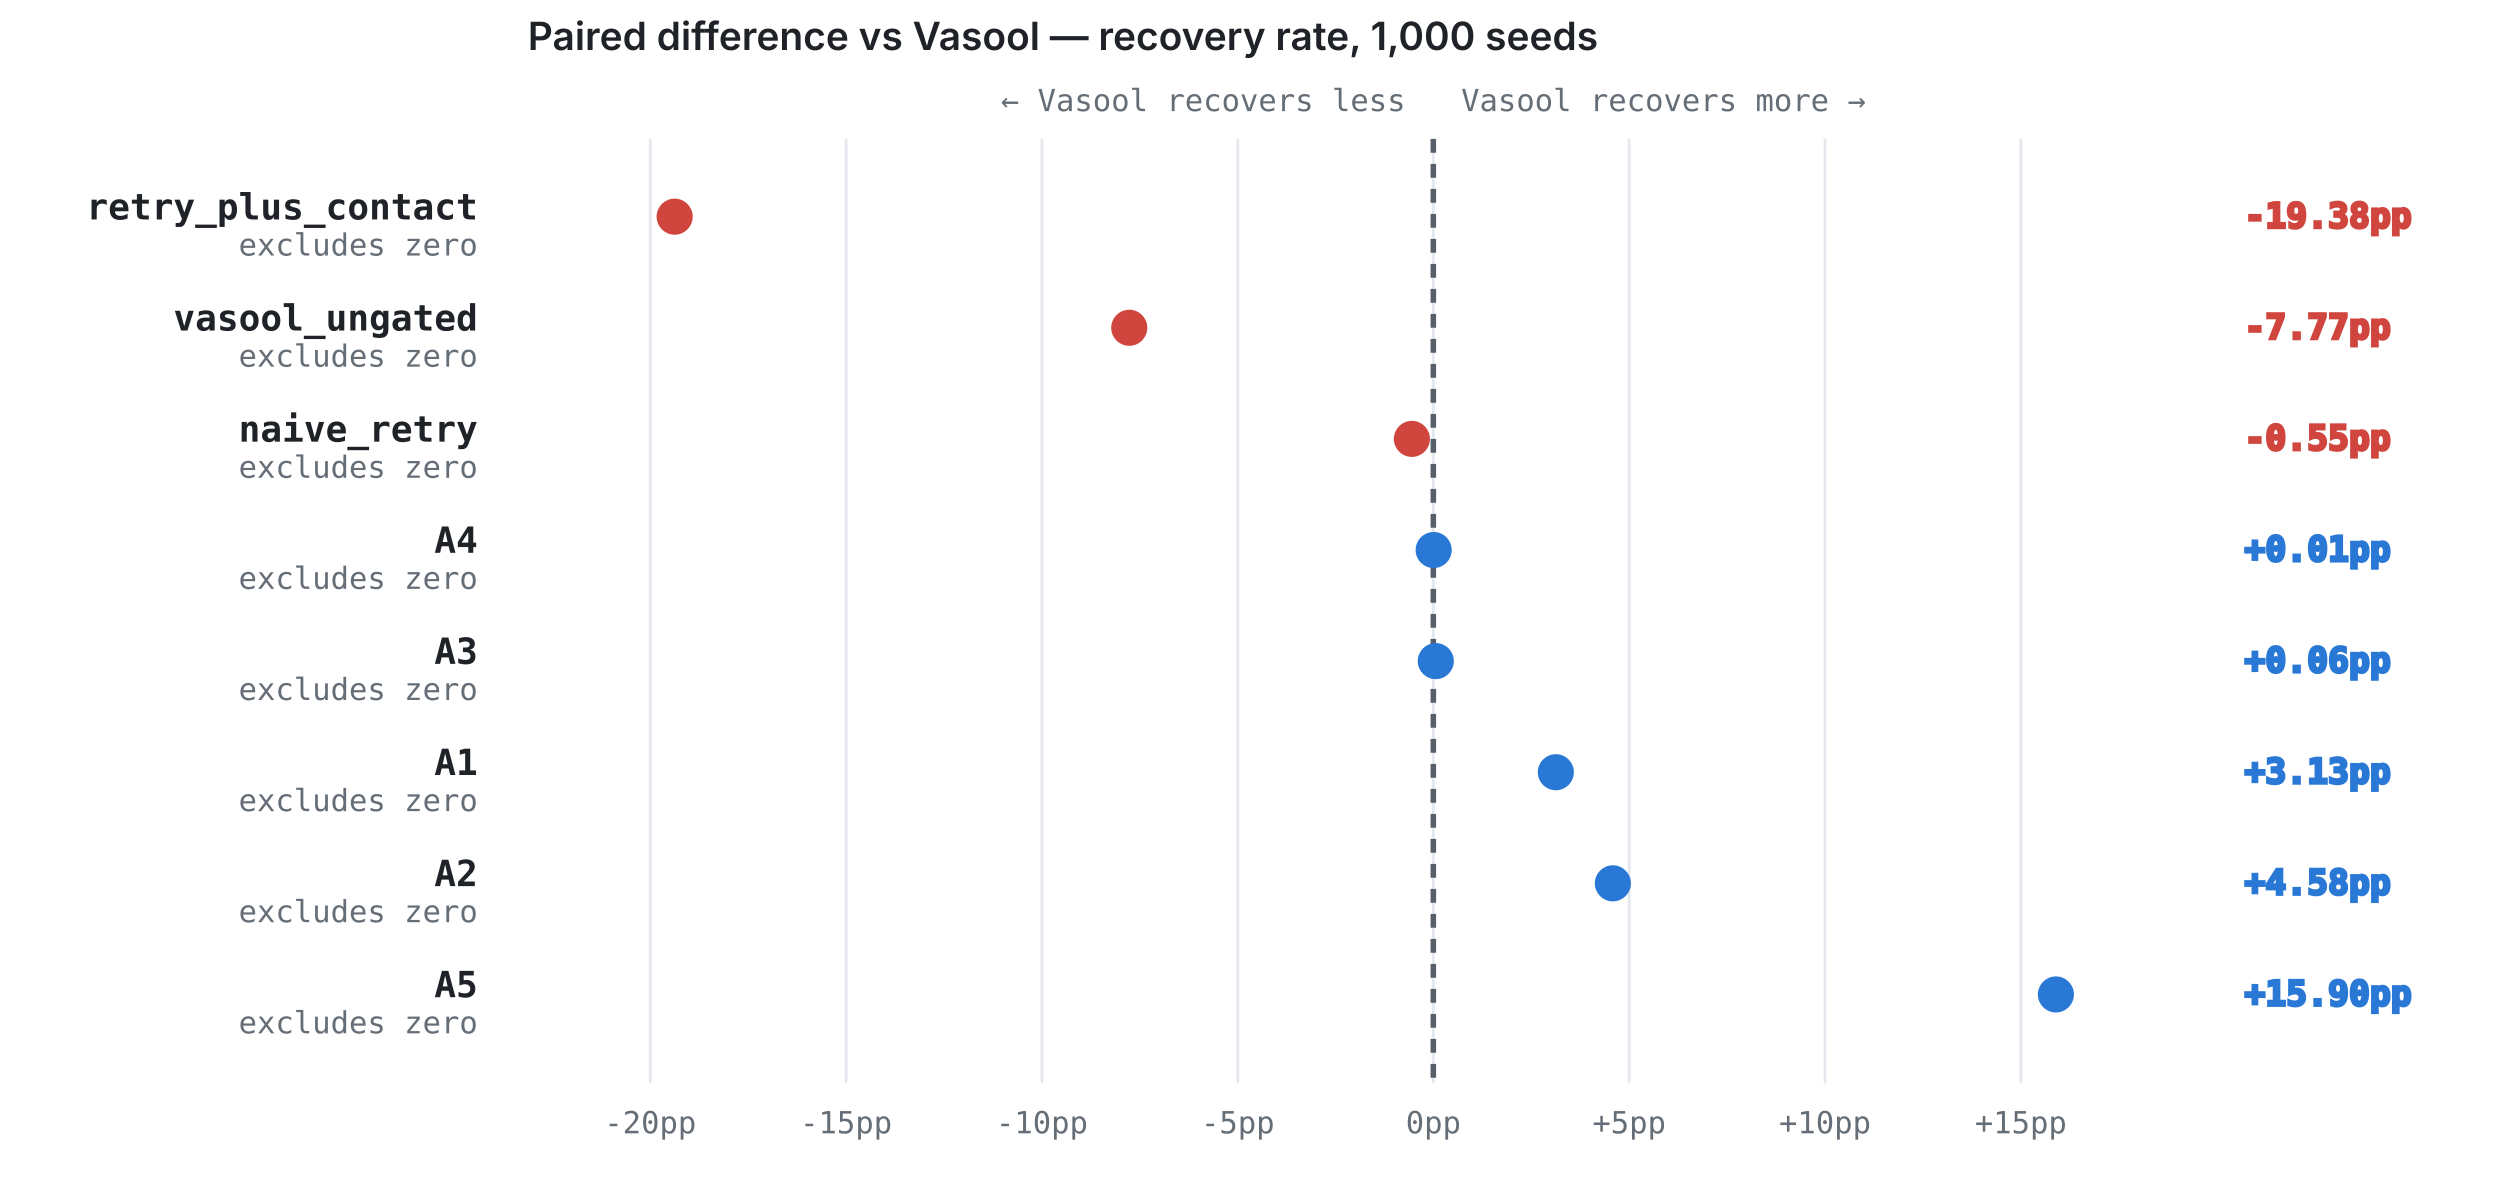
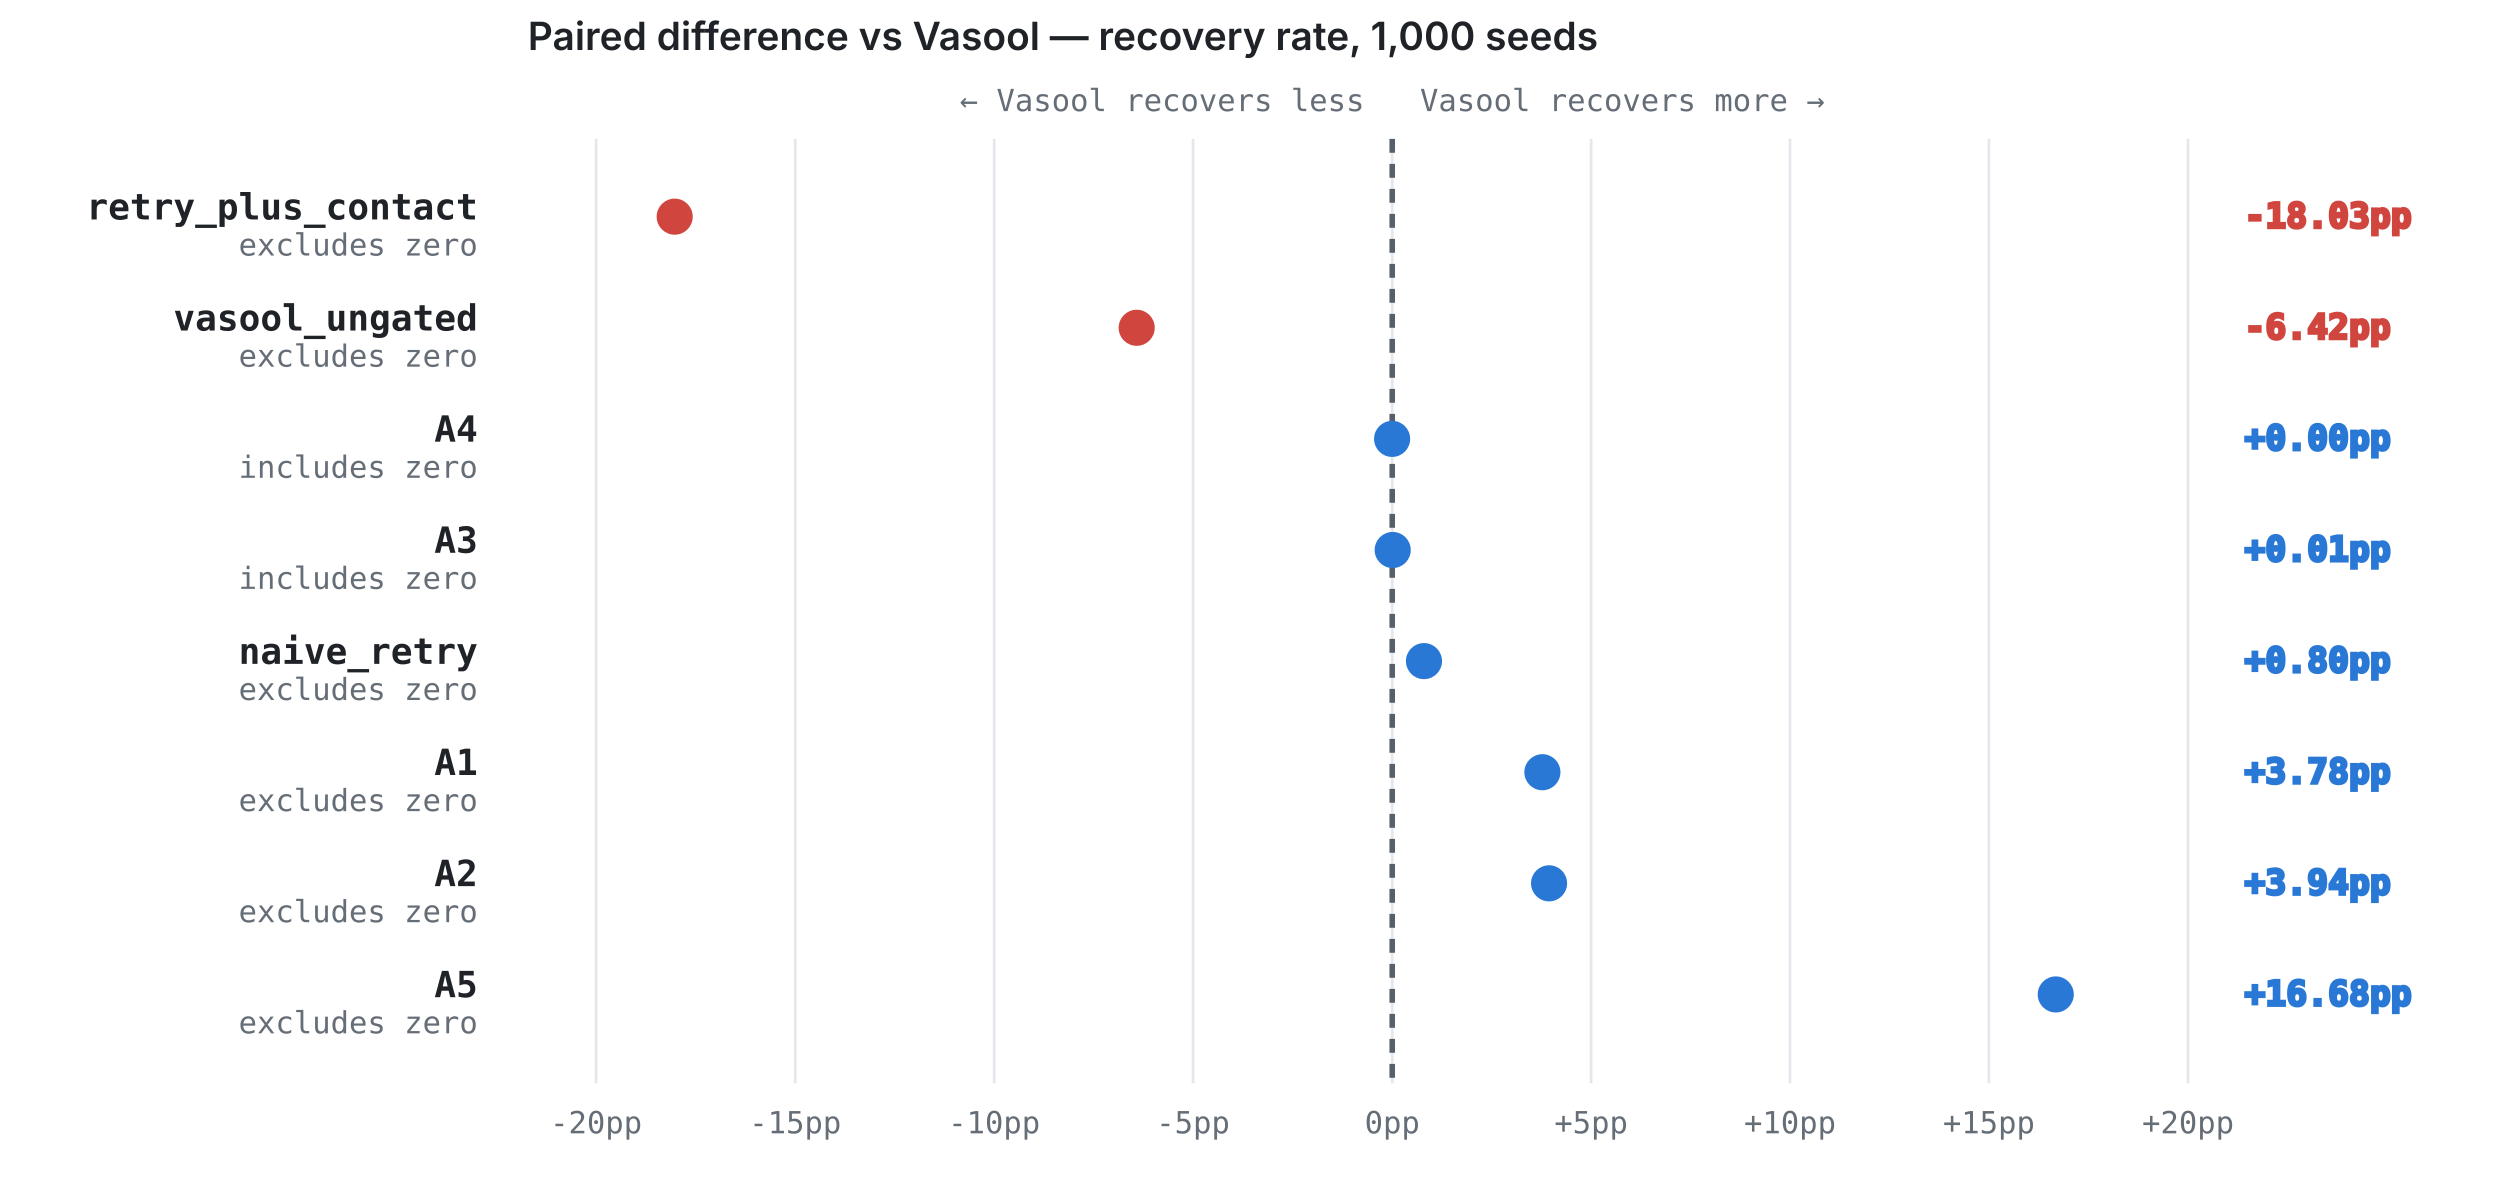
<svg xmlns="http://www.w3.org/2000/svg" viewBox="0 0 900 432" width="900" height="432" role="img" aria-label="Paired difference in recovery rate against Vasool, 95 percent bootstrap intervals">
  <style>
  .lbl{font:600 13px ui-monospace,SFMono-Regular,Menlo,monospace;fill:#1f2328}
  .sub{font:11px ui-monospace,SFMono-Regular,Menlo,monospace;fill:#656d76}
  .tick{font:11px ui-monospace,SFMono-Regular,Menlo,monospace;fill:#656d76}
  .val{font:600 12.5px ui-monospace,SFMono-Regular,Menlo,monospace}
  .ttl{font:600 14px -apple-system,Segoe UI,sans-serif;fill:#1f2328}
  .grid{stroke:#e4e8ed;stroke-width:1}
  .zero{stroke:#57606a;stroke-width:2;stroke-dasharray:5 4}
  .ring{stroke:#ffffff}
</style>
  <rect width="900" height="432" fill="#ffffff" />
  <text x="190" y="18" class="ttl">Paired difference vs Vasool — recovery rate, 1,000 seeds</text>
-   <line x1="234.1" y1="50" x2="234.1" y2="390" class="grid" />
-   <text x="234.1" y="408" text-anchor="middle" class="tick">-20pp</text>
-   <line x1="304.6" y1="50" x2="304.6" y2="390" class="grid" />
-   <text x="304.6" y="408" text-anchor="middle" class="tick">-15pp</text>
-   <line x1="375.1" y1="50" x2="375.1" y2="390" class="grid" />
-   <text x="375.1" y="408" text-anchor="middle" class="tick">-10pp</text>
-   <line x1="445.6" y1="50" x2="445.6" y2="390" class="grid" />
-   <text x="445.6" y="408" text-anchor="middle" class="tick">-5pp</text>
-   <line x1="516.0" y1="50" x2="516.0" y2="390" class="grid" />
-   <text x="516.0" y="408" text-anchor="middle" class="tick">0pp</text>
-   <line x1="586.5" y1="50" x2="586.5" y2="390" class="grid" />
-   <text x="586.5" y="408" text-anchor="middle" class="tick">+5pp</text>
-   <line x1="657.0" y1="50" x2="657.0" y2="390" class="grid" />
-   <text x="657.0" y="408" text-anchor="middle" class="tick">+10pp</text>
-   <line x1="727.5" y1="50" x2="727.5" y2="390" class="grid" />
-   <text x="727.5" y="408" text-anchor="middle" class="tick">+15pp</text>
-   <line x1="516.0" y1="50" x2="516.0" y2="390" class="zero" />
-   <text x="506.0" y="40" text-anchor="end" class="sub">← Vasool recovers less</text>
-   <text x="526.0" y="40" text-anchor="start" class="sub">Vasool recovers more →</text>
+   <line x1="214.6" y1="50" x2="214.6" y2="390" class="grid" />
+   <text x="214.6" y="408" text-anchor="middle" class="tick">-20pp</text>
+   <line x1="286.3" y1="50" x2="286.3" y2="390" class="grid" />
+   <text x="286.3" y="408" text-anchor="middle" class="tick">-15pp</text>
+   <line x1="357.9" y1="50" x2="357.9" y2="390" class="grid" />
+   <text x="357.9" y="408" text-anchor="middle" class="tick">-10pp</text>
+   <line x1="429.5" y1="50" x2="429.5" y2="390" class="grid" />
+   <text x="429.5" y="408" text-anchor="middle" class="tick">-5pp</text>
+   <line x1="501.2" y1="50" x2="501.2" y2="390" class="grid" />
+   <text x="501.2" y="408" text-anchor="middle" class="tick">0pp</text>
+   <line x1="572.8" y1="50" x2="572.8" y2="390" class="grid" />
+   <text x="572.8" y="408" text-anchor="middle" class="tick">+5pp</text>
+   <line x1="644.4" y1="50" x2="644.4" y2="390" class="grid" />
+   <text x="644.4" y="408" text-anchor="middle" class="tick">+10pp</text>
+   <line x1="716.0" y1="50" x2="716.0" y2="390" class="grid" />
+   <text x="716.0" y="408" text-anchor="middle" class="tick">+15pp</text>
+   <line x1="787.7" y1="50" x2="787.7" y2="390" class="grid" />
+   <text x="787.7" y="408" text-anchor="middle" class="tick">+20pp</text>
+   <line x1="501.2" y1="50" x2="501.2" y2="390" class="zero" />
+   <text x="491.2" y="40" text-anchor="end" class="sub">← Vasool recovers less</text>
+   <text x="511.2" y="40" text-anchor="start" class="sub">Vasool recovers more →</text>
  <style>.c0{stroke:#d0463f;fill:#d0463f}</style>
  <text x="172" y="79.0" text-anchor="end" class="lbl">retry_plus_contact</text>
  <text x="172" y="92.0" text-anchor="end" class="sub">excludes zero</text>
-   <line x1="240.17" y1="78.0" x2="245.62" y2="78.0" class="c0" stroke-width="2" stroke-linecap="round" />
-   <circle cx="242.88" cy="78.0" r="5.5" class="c0 ring" stroke-width="2" />
-   <text x="808" y="82.0" class="val c0" stroke="none">-19.38pp</text>
+   <line x1="240.17" y1="78.0" x2="245.57" y2="78.0" class="c0" stroke-width="2" stroke-linecap="round" />
+   <circle cx="242.89" cy="78.0" r="5.5" class="c0 ring" stroke-width="2" />
+   <text x="808" y="82.0" class="val c0" stroke="none">-18.03pp</text>
  <style>.c1{stroke:#d0463f;fill:#d0463f}</style>
  <text x="172" y="119.0" text-anchor="end" class="lbl">vasool_ungated</text>
  <text x="172" y="132.0" text-anchor="end" class="sub">excludes zero</text>
-   <line x1="405.04" y1="118.0" x2="408.00" y2="118.0" class="c1" stroke-width="2" stroke-linecap="round" />
-   <circle cx="406.53" cy="118.0" r="5.5" class="c1 ring" stroke-width="2" />
-   <text x="808" y="122.0" class="val c1" stroke="none">-7.77pp</text>
-   <style>.c2{stroke:#d0463f;fill:#d0463f}</style>
-   <text x="172" y="159.0" text-anchor="end" class="lbl">naive_retry</text>
-   <text x="172" y="172.0" text-anchor="end" class="sub">excludes zero</text>
-   <line x1="505.75" y1="158.0" x2="510.79" y2="158.0" class="c2" stroke-width="2" stroke-linecap="round" />
-   <circle cx="508.28" cy="158.0" r="5.5" class="c2 ring" stroke-width="2" />
-   <text x="808" y="162.0" class="val c2" stroke="none">-0.55pp</text>
+   <line x1="407.85" y1="118.0" x2="410.54" y2="118.0" class="c1" stroke-width="2" stroke-linecap="round" />
+   <circle cx="409.21" cy="118.0" r="5.5" class="c1 ring" stroke-width="2" />
+   <text x="808" y="122.0" class="val c1" stroke="none">-6.42pp</text>
+   <style>.c2{stroke:#2a78d6;fill:#2a78d6}</style>
+   <text x="172" y="159.0" text-anchor="end" class="lbl">A4</text>
+   <text x="172" y="172.0" text-anchor="end" class="sub">includes zero</text>
+   <line x1="501.16" y1="158.0" x2="501.16" y2="158.0" class="c2" stroke-width="2" stroke-linecap="round" />
+   <circle cx="501.16" cy="158.0" r="5.5" class="c2 ring" stroke-width="2" />
+   <text x="808" y="162.0" class="val c2" stroke="none">+0.00pp</text>
  <style>.c3{stroke:#2a78d6;fill:#2a78d6}</style>
-   <text x="172" y="199.0" text-anchor="end" class="lbl">A4</text>
-   <text x="172" y="212.0" text-anchor="end" class="sub">excludes zero</text>
-   <line x1="516.08" y1="198.0" x2="516.17" y2="198.0" class="c3" stroke-width="2" stroke-linecap="round" />
-   <circle cx="516.12" cy="198.0" r="5.5" class="c3 ring" stroke-width="2" />
+   <text x="172" y="199.0" text-anchor="end" class="lbl">A3</text>
+   <text x="172" y="212.0" text-anchor="end" class="sub">includes zero</text>
+   <line x1="500.62" y1="198.0" x2="502.12" y2="198.0" class="c3" stroke-width="2" stroke-linecap="round" />
+   <circle cx="501.37" cy="198.0" r="5.5" class="c3 ring" stroke-width="2" />
  <text x="808" y="202.0" class="val c3" stroke="none">+0.01pp</text>
  <style>.c4{stroke:#2a78d6;fill:#2a78d6}</style>
-   <text x="172" y="239.0" text-anchor="end" class="lbl">A3</text>
+   <text x="172" y="239.0" text-anchor="end" class="lbl">naive_retry</text>
  <text x="172" y="252.0" text-anchor="end" class="sub">excludes zero</text>
-   <line x1="516.14" y1="238.0" x2="517.61" y2="238.0" class="c4" stroke-width="2" stroke-linecap="round" />
-   <circle cx="516.88" cy="238.0" r="5.5" class="c4 ring" stroke-width="2" />
-   <text x="808" y="242.0" class="val c4" stroke="none">+0.06pp</text>
+   <line x1="510.02" y1="238.0" x2="515.11" y2="238.0" class="c4" stroke-width="2" stroke-linecap="round" />
+   <circle cx="512.63" cy="238.0" r="5.5" class="c4 ring" stroke-width="2" />
+   <text x="808" y="242.0" class="val c4" stroke="none">+0.80pp</text>
  <style>.c5{stroke:#2a78d6;fill:#2a78d6}</style>
  <text x="172" y="279.0" text-anchor="end" class="lbl">A1</text>
  <text x="172" y="292.0" text-anchor="end" class="sub">excludes zero</text>
-   <line x1="558.17" y1="278.0" x2="562.02" y2="278.0" class="c5" stroke-width="2" stroke-linecap="round" />
-   <circle cx="560.10" cy="278.0" r="5.5" class="c5 ring" stroke-width="2" />
-   <text x="808" y="282.0" class="val c5" stroke="none">+3.13pp</text>
+   <line x1="553.27" y1="278.0" x2="557.23" y2="278.0" class="c5" stroke-width="2" stroke-linecap="round" />
+   <circle cx="555.26" cy="278.0" r="5.5" class="c5 ring" stroke-width="2" />
+   <text x="808" y="282.0" class="val c5" stroke="none">+3.78pp</text>
  <style>.c6{stroke:#2a78d6;fill:#2a78d6}</style>
  <text x="172" y="319.0" text-anchor="end" class="lbl">A2</text>
  <text x="172" y="332.0" text-anchor="end" class="sub">excludes zero</text>
-   <line x1="579.62" y1="318.0" x2="581.65" y2="318.0" class="c6" stroke-width="2" stroke-linecap="round" />
-   <circle cx="580.63" cy="318.0" r="5.5" class="c6 ring" stroke-width="2" />
-   <text x="808" y="322.0" class="val c6" stroke="none">+4.58pp</text>
+   <line x1="556.71" y1="318.0" x2="558.59" y2="318.0" class="c6" stroke-width="2" stroke-linecap="round" />
+   <circle cx="557.66" cy="318.0" r="5.5" class="c6 ring" stroke-width="2" />
+   <text x="808" y="322.0" class="val c6" stroke="none">+3.94pp</text>
  <style>.c7{stroke:#2a78d6;fill:#2a78d6}</style>
  <text x="172" y="359.0" text-anchor="end" class="lbl">A5</text>
  <text x="172" y="372.0" text-anchor="end" class="sub">excludes zero</text>
-   <line x1="738.39" y1="358.0" x2="741.83" y2="358.0" class="c7" stroke-width="2" stroke-linecap="round" />
-   <circle cx="740.12" cy="358.0" r="5.5" class="c7 ring" stroke-width="2" />
-   <text x="808" y="362.0" class="val c7" stroke="none">+15.90pp</text>
+   <line x1="738.29" y1="358.0" x2="741.83" y2="358.0" class="c7" stroke-width="2" stroke-linecap="round" />
+   <circle cx="740.07" cy="358.0" r="5.5" class="c7 ring" stroke-width="2" />
+   <text x="808" y="362.0" class="val c7" stroke="none">+16.68pp</text>
</svg>
